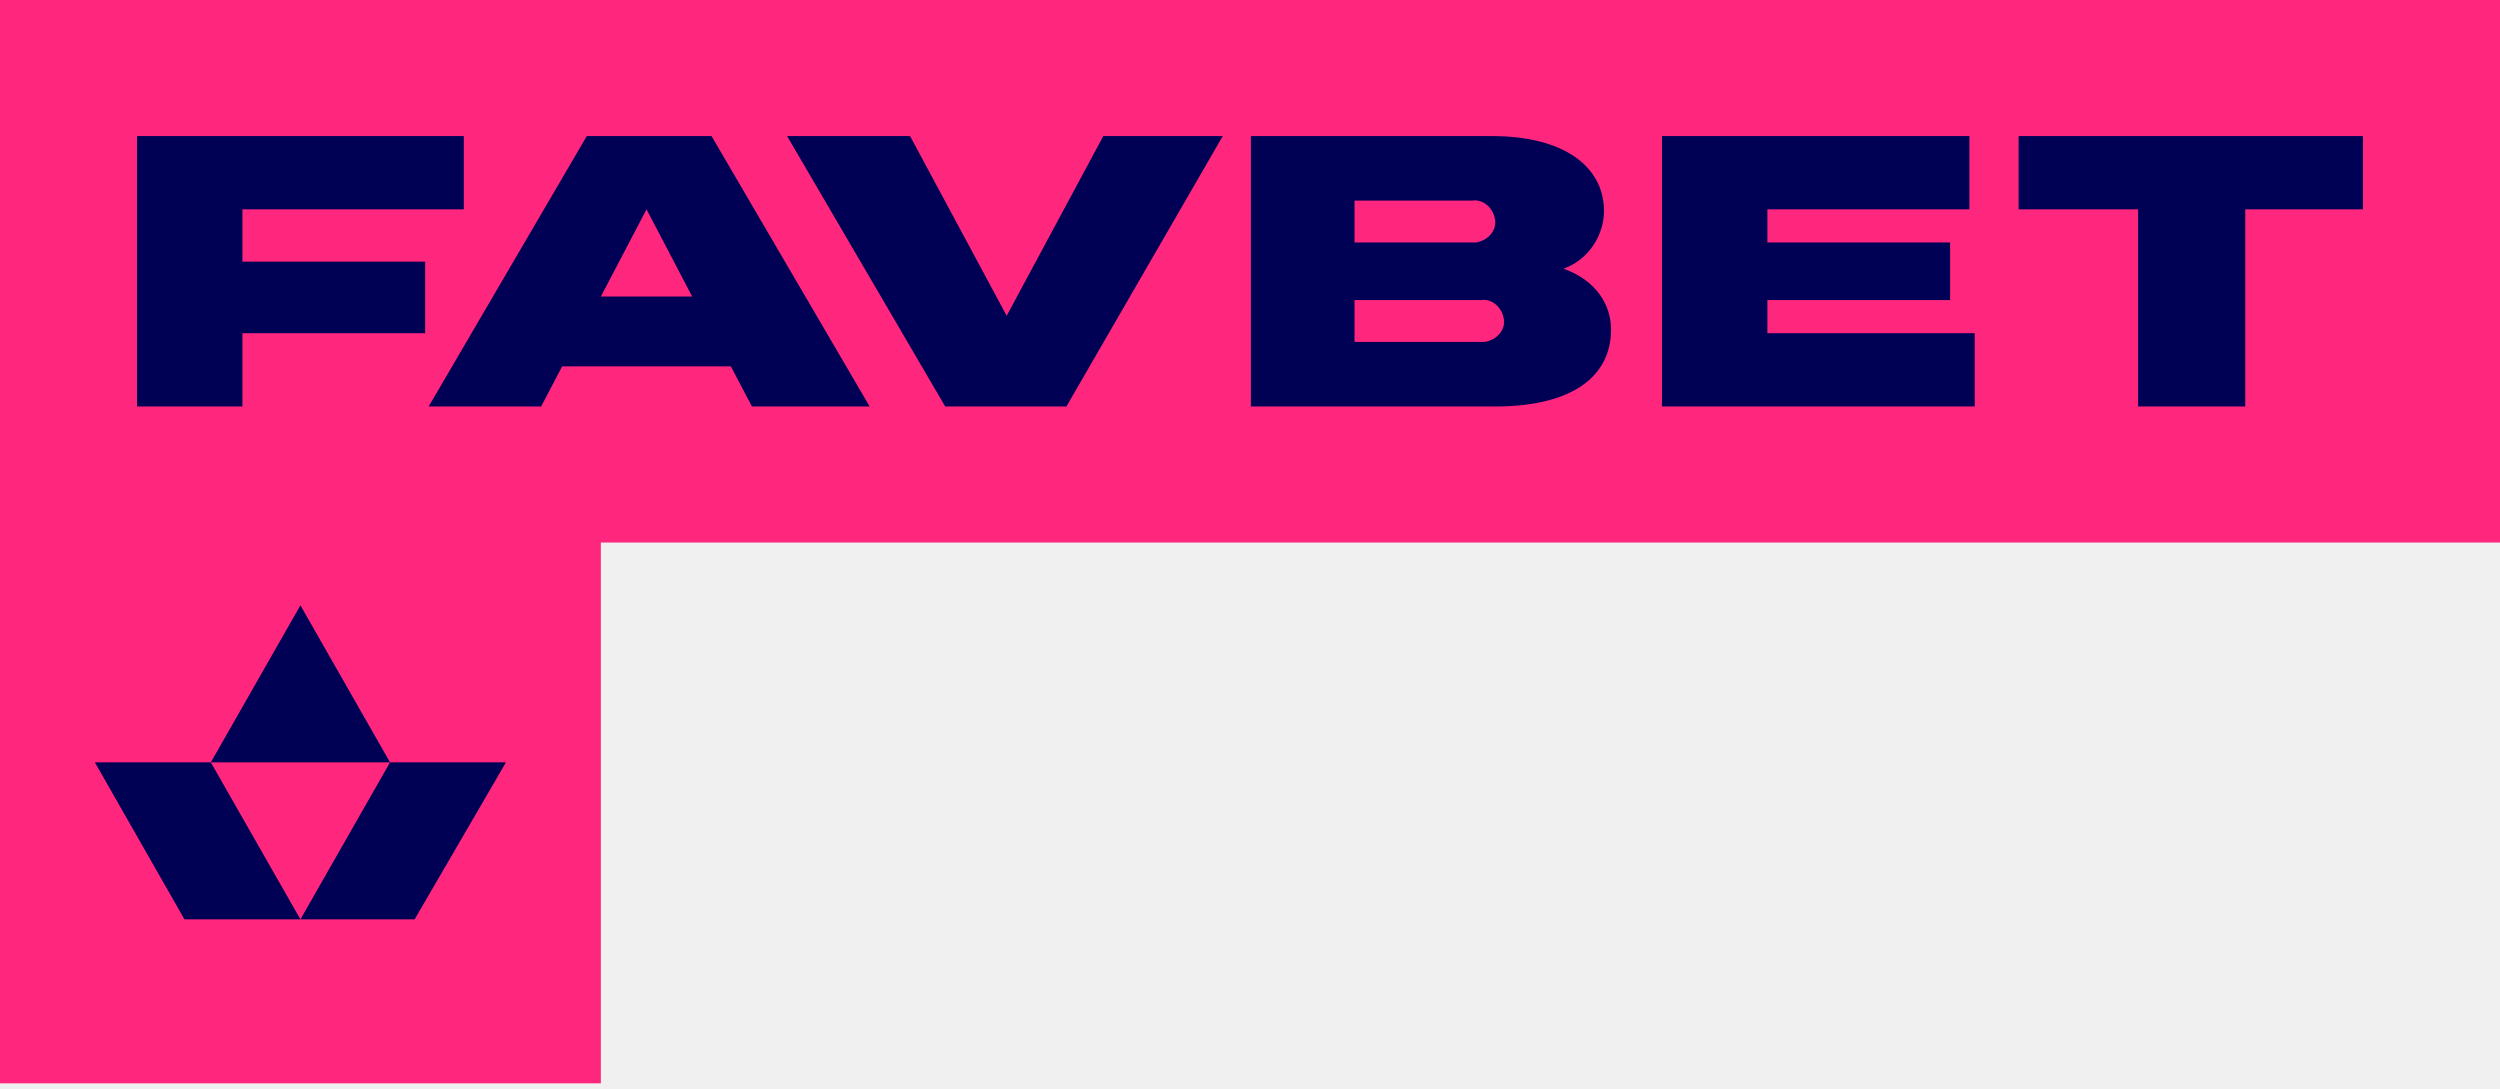
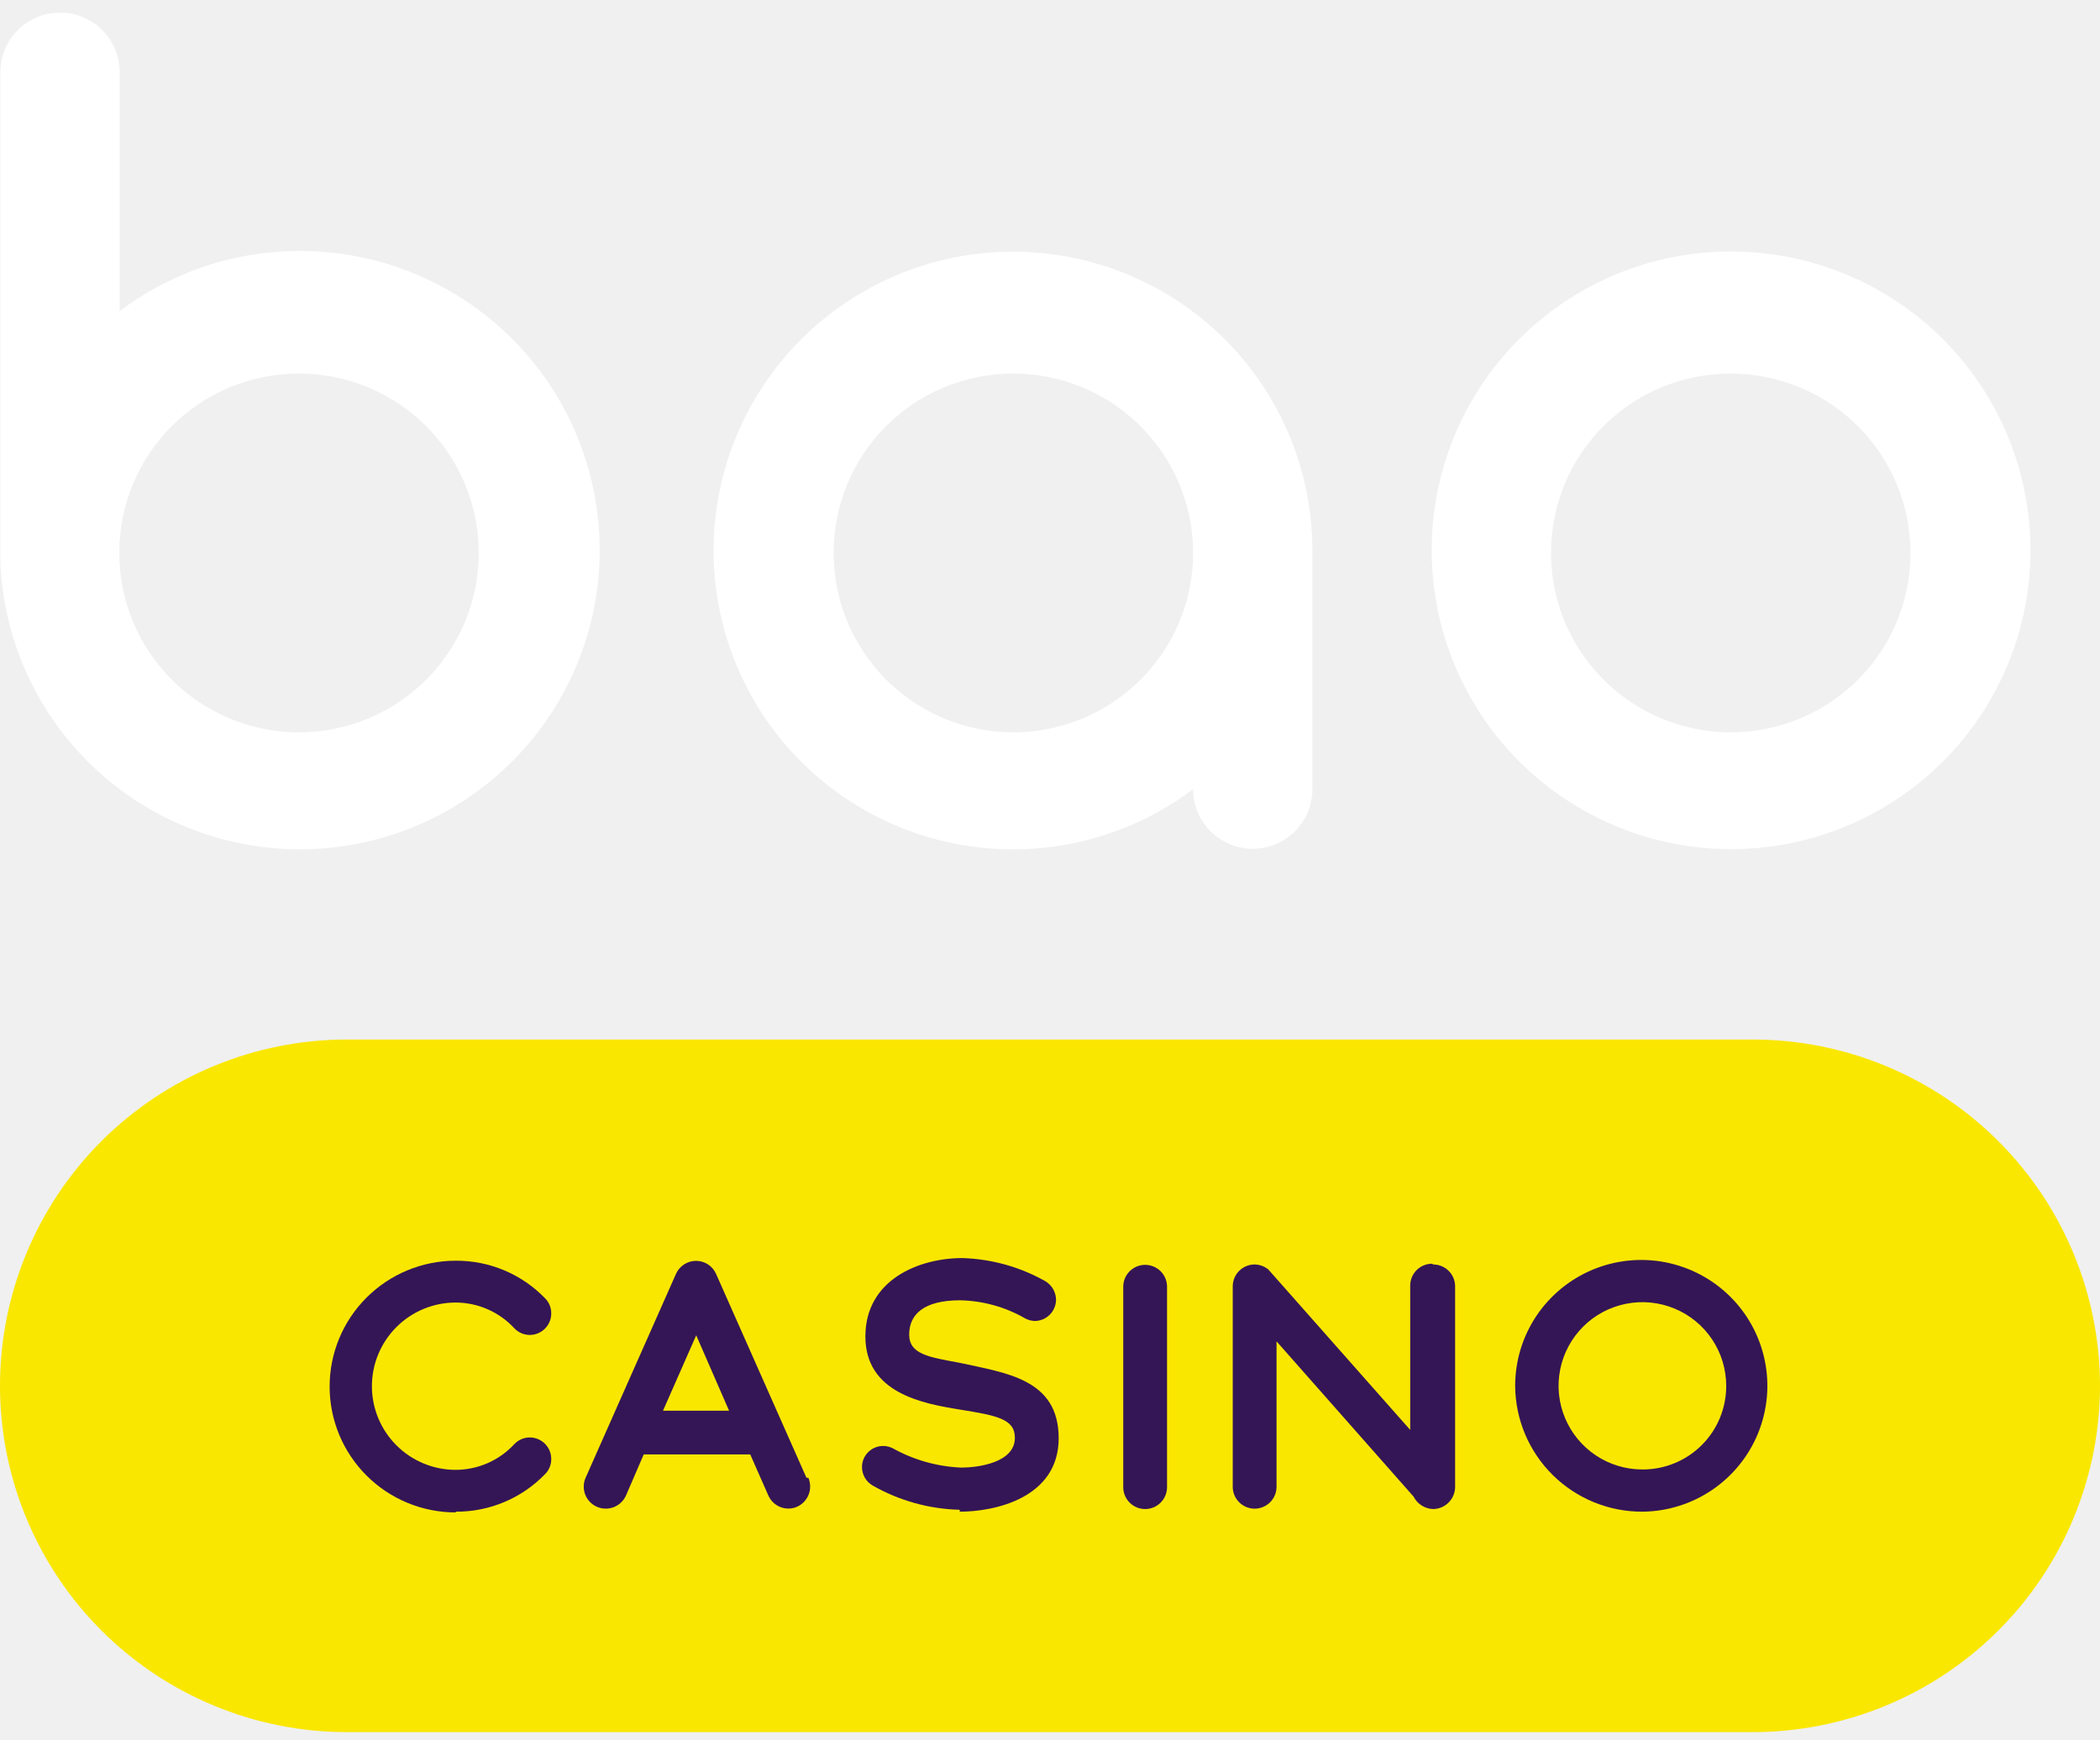
- <svg xmlns="http://www.w3.org/2000/svg" width="271" height="118" viewBox="0 0 271 118" fill="none">
-   <path d="M271 0H0V117.433H65.131V58.811H271V0Z" fill="#FF267E" />
-   <path d="M46.086 28.365H26.28V22.692H50.276V14.75H14.854V44.061H26.28V36.119H46.086V28.365Z" fill="#000055" />
-   <path d="M109.125 34.228L98.65 14.75H85.319L102.459 44.061H115.6L132.549 14.75H119.599L109.125 34.228Z" fill="#000055" />
-   <path d="M169.494 29.122C172.16 28.176 173.874 25.529 173.874 22.881C173.874 18.154 169.685 14.75 161.686 14.75H135.595V44.061H162.067C170.637 44.061 174.636 40.657 174.636 35.74C174.636 33.093 173.113 30.446 169.494 29.122ZM146.832 21.747H159.591C160.734 21.558 161.877 22.503 162.067 23.827C162.257 24.962 161.305 26.096 159.972 26.285C159.782 26.285 159.782 26.285 159.591 26.285H146.832V21.747ZM160.543 37.064H146.832V32.526H160.543C161.686 32.337 162.829 33.282 163.019 34.606C163.21 35.74 162.257 36.875 160.924 37.064C160.924 37.064 160.734 37.064 160.543 37.064Z" fill="#000055" />
-   <path d="M191.585 32.526H211.392V26.285H191.585V22.692H213.486V14.75H180.159V44.061H214.058V36.119H191.585V32.526Z" fill="#000055" />
-   <path d="M218.819 14.75V22.692H231.769V44.061H243.386V22.692H256.146V14.75H218.819Z" fill="#000055" />
-   <path d="M63.608 14.75L46.468 44.061H58.657L60.942 39.712H79.225L81.51 44.061H94.27L77.13 14.75H63.608ZM65.132 32.148L70.083 22.692L75.035 32.148H65.132Z" fill="#000055" />
-   <path d="M10.283 82.638L19.996 99.658H32.565L22.852 82.638H10.283Z" fill="#000055" />
-   <path d="M42.279 82.638L32.566 99.658H44.945L54.848 82.638H42.279Z" fill="#000055" />
-   <path d="M32.565 65.618L22.853 82.638H42.278L32.565 65.618Z" fill="#000055" />
+ <svg xmlns="http://www.w3.org/2000/svg" width="105" height="87" viewBox="0 0 105 87" fill="none">
+   <path fill-rule="evenodd" clip-rule="evenodd" d="M0.019 28.108V3.608C0.019 2.818 0.333 2.061 0.892 1.502C1.452 0.944 2.21 0.63 3.001 0.63C3.792 0.63 4.551 0.944 5.11 1.502C5.67 2.061 5.984 2.818 5.984 3.608V15.556C8.663 13.544 11.94 12.487 15.291 12.553C18.642 12.619 21.875 13.804 24.472 15.92C27.069 18.035 28.881 20.959 29.618 24.224C30.355 27.488 29.975 30.905 28.538 33.929C27.101 36.952 24.691 39.407 21.692 40.902C18.692 42.397 15.278 42.845 11.994 42.175C8.71 41.505 5.745 39.755 3.575 37.205C1.404 34.655 0.152 31.452 0.019 28.108ZM86.499 12.579C89.463 12.568 92.362 13.434 94.832 15.07C97.301 16.705 99.229 19.035 100.37 21.765C101.512 24.495 101.817 27.502 101.245 30.405C100.674 33.308 99.253 35.976 97.162 38.072C95.07 40.168 92.403 41.597 89.497 42.178C86.592 42.759 83.579 42.467 80.84 41.337C78.101 40.208 75.76 38.292 74.112 35.833C72.465 33.374 71.585 30.482 71.585 27.524C71.581 23.569 73.148 19.773 75.945 16.971C78.741 14.168 82.537 12.589 86.499 12.579ZM59.654 39.473C56.96 41.498 53.659 42.556 50.287 42.474C46.914 42.393 43.669 41.176 41.076 39.023C38.483 36.869 36.694 33.904 36 30.609C35.306 27.313 35.747 23.881 37.251 20.867C38.756 17.853 41.236 15.434 44.29 14.004C47.344 12.573 50.792 12.214 54.075 12.985C57.359 13.755 60.286 15.61 62.381 18.249C64.477 20.888 65.618 24.157 65.62 27.524V39.473C65.62 39.864 65.543 40.251 65.393 40.612C65.243 40.974 65.023 41.302 64.746 41.578C64.469 41.855 64.141 42.074 63.779 42.224C63.417 42.373 63.029 42.45 62.637 42.45C62.246 42.45 61.858 42.373 61.496 42.224C61.134 42.074 60.805 41.855 60.528 41.578C60.251 41.302 60.032 40.974 59.882 40.612C59.732 40.251 59.654 39.864 59.654 39.473ZM14.913 18.685C16.693 18.677 18.435 19.198 19.918 20.18C21.401 21.162 22.559 22.561 23.244 24.201C23.929 25.841 24.112 27.647 23.768 29.39C23.424 31.133 22.569 32.735 21.312 33.993C20.055 35.25 18.452 36.107 16.707 36.454C14.961 36.801 13.152 36.623 11.508 35.942C9.864 35.261 8.46 34.109 7.473 32.63C6.486 31.152 5.962 29.414 5.965 27.637C5.965 25.266 6.907 22.992 8.585 21.314C10.262 19.635 12.539 18.69 14.913 18.685ZM86.499 18.685C88.279 18.677 90.021 19.198 91.504 20.18C92.987 21.162 94.144 22.561 94.83 24.201C95.515 25.841 95.697 27.647 95.353 29.39C95.01 31.133 94.155 32.735 92.898 33.993C91.641 35.25 90.038 36.107 88.292 36.454C86.547 36.801 84.738 36.623 83.094 35.942C81.45 35.261 80.046 34.109 79.059 32.63C78.072 31.152 77.547 29.414 77.551 27.637C77.551 25.266 78.493 22.992 80.171 21.314C81.848 19.635 84.124 18.69 86.499 18.685ZM50.631 18.685C52.41 18.677 54.152 19.198 55.635 20.18C57.118 21.162 58.276 22.561 58.961 24.201C59.647 25.841 59.829 27.647 59.485 29.39C59.141 31.133 58.286 32.735 57.029 33.993C55.772 35.25 54.169 36.107 52.424 36.454C50.679 36.801 48.869 36.623 47.225 35.942C45.582 35.261 44.177 34.109 43.191 32.63C42.204 31.152 41.679 29.414 41.683 27.637C41.683 25.266 42.625 22.992 44.302 21.314C45.98 19.635 48.256 18.69 50.631 18.685Z" fill="white" />
+   <path fill-rule="evenodd" clip-rule="evenodd" d="M105 69.31C104.995 64.718 103.166 60.316 99.913 57.069C96.661 53.822 92.251 51.995 87.651 51.99H17.349C12.748 51.99 8.335 53.815 5.081 57.063C1.828 60.311 0 64.716 0 69.31C0 73.904 1.828 78.309 5.081 81.557C8.335 84.805 12.748 86.63 17.349 86.63H87.651C92.251 86.625 96.661 84.799 99.913 81.552C103.166 78.305 104.995 73.902 105 69.31Z" fill="#FAE700" />
+   <path d="M22.786 75.605C23.621 75.61 24.448 75.446 25.217 75.122C25.986 74.798 26.681 74.321 27.26 73.72C27.358 73.621 27.435 73.503 27.487 73.373C27.538 73.244 27.564 73.106 27.562 72.966C27.562 72.681 27.449 72.408 27.247 72.207C27.045 72.005 26.771 71.892 26.486 71.892C26.341 71.892 26.197 71.923 26.064 71.981C25.93 72.039 25.811 72.125 25.712 72.231C25.339 72.634 24.886 72.956 24.383 73.176C23.879 73.397 23.336 73.511 22.786 73.513C21.674 73.513 20.608 73.072 19.823 72.287C19.037 71.503 18.595 70.439 18.595 69.329C18.595 68.219 19.037 67.155 19.823 66.37C20.608 65.586 21.674 65.145 22.786 65.145C23.336 65.147 23.879 65.261 24.383 65.482C24.886 65.702 25.339 66.024 25.712 66.427C25.811 66.533 25.93 66.618 26.064 66.677C26.197 66.735 26.341 66.765 26.486 66.766C26.771 66.766 27.045 66.653 27.247 66.451C27.449 66.25 27.562 65.976 27.562 65.692C27.564 65.552 27.538 65.414 27.487 65.284C27.435 65.155 27.358 65.037 27.26 64.938C26.681 64.337 25.986 63.86 25.217 63.536C24.448 63.212 23.621 63.048 22.786 63.053C21.114 63.053 19.51 63.716 18.328 64.897C17.145 66.077 16.481 67.678 16.481 69.348C16.481 71.017 17.145 72.618 18.328 73.799C19.51 74.979 21.114 75.642 22.786 75.642V75.605Z" fill="#341656" />
+   <path d="M40.323 73.909L35.812 63.731C35.728 63.533 35.588 63.363 35.408 63.243C35.228 63.124 35.017 63.06 34.801 63.06C34.586 63.06 34.375 63.124 34.195 63.243C34.015 63.363 33.875 63.533 33.791 63.731L29.28 73.909C29.221 74.041 29.19 74.183 29.187 74.328C29.184 74.473 29.209 74.616 29.262 74.751C29.314 74.886 29.393 75.009 29.493 75.113C29.593 75.218 29.713 75.302 29.846 75.36C29.979 75.418 30.122 75.449 30.266 75.452C30.411 75.456 30.555 75.43 30.69 75.377C30.825 75.325 30.948 75.246 31.053 75.146C31.158 75.046 31.241 74.927 31.3 74.794L32.187 72.74H37.511L38.417 74.794C38.533 75.058 38.749 75.266 39.017 75.372C39.286 75.478 39.586 75.474 39.851 75.36C40.117 75.24 40.326 75.021 40.432 74.75C40.538 74.478 40.532 74.176 40.418 73.909H40.323ZM33.15 70.554L34.811 66.784L36.453 70.554H33.15Z" fill="#341656" />
+   <path d="M47.988 75.605C49.763 75.605 52.934 74.907 52.934 71.93C52.934 68.952 50.272 68.669 47.988 68.16C46.478 67.878 45.459 67.746 45.459 66.747C45.459 65.748 46.176 65.032 48.007 65.032C49.148 65.056 50.265 65.367 51.254 65.936C51.405 66.018 51.573 66.063 51.745 66.068C52.024 66.064 52.29 65.951 52.487 65.754C52.684 65.557 52.797 65.291 52.802 65.013C52.801 64.822 52.75 64.634 52.654 64.469C52.558 64.303 52.42 64.166 52.255 64.071C50.99 63.359 49.571 62.965 48.12 62.921C45.93 62.921 43.269 64.014 43.269 66.841C43.269 69.668 46.119 70.196 47.988 70.497C49.857 70.799 50.744 70.969 50.744 71.911C50.744 73.174 48.856 73.4 48.064 73.4C46.865 73.35 45.695 73.021 44.647 72.439C44.485 72.354 44.304 72.312 44.122 72.318C43.939 72.324 43.761 72.377 43.605 72.472C43.45 72.567 43.321 72.701 43.232 72.86C43.143 73.019 43.097 73.199 43.099 73.381C43.101 73.569 43.153 73.754 43.249 73.916C43.345 74.078 43.482 74.212 43.646 74.304C44.972 75.058 46.463 75.472 47.988 75.51V75.605Z" fill="#341656" />
+   <path d="M57.257 75.473C57.548 75.473 57.826 75.358 58.031 75.153C58.237 74.948 58.352 74.67 58.352 74.38V64.353C58.352 64.063 58.237 63.785 58.031 63.58C57.826 63.375 57.548 63.26 57.257 63.26C56.967 63.26 56.688 63.375 56.483 63.58C56.278 63.785 56.162 64.063 56.162 64.353V74.38C56.162 74.67 56.278 74.948 56.483 75.153C56.688 75.358 56.967 75.473 57.257 75.473Z" fill="#341656" />
+   <path d="M71.604 63.204C71.314 63.204 71.035 63.319 70.83 63.524C70.625 63.729 70.51 64.007 70.51 64.297V71.515L63.562 63.656L63.411 63.486C63.218 63.332 62.979 63.245 62.732 63.241C62.441 63.241 62.163 63.357 61.958 63.562C61.752 63.767 61.637 64.045 61.637 64.335V74.361C61.637 74.651 61.752 74.929 61.958 75.134C62.163 75.339 62.441 75.454 62.732 75.454C63.022 75.454 63.301 75.339 63.506 75.134C63.711 74.929 63.827 74.651 63.827 74.361V67.086L70.679 74.851C70.772 75.033 70.911 75.188 71.084 75.297C71.257 75.407 71.456 75.467 71.661 75.473C71.953 75.468 72.232 75.349 72.436 75.141C72.641 74.933 72.756 74.653 72.756 74.361V64.335C72.756 64.045 72.641 63.767 72.435 63.562C72.23 63.357 71.951 63.241 71.661 63.241L71.604 63.204Z" fill="#341656" />
+   <path d="M82.12 75.605C83.364 75.594 84.578 75.215 85.607 74.516C86.636 73.818 87.436 72.831 87.904 71.68C88.373 70.529 88.49 69.265 88.24 68.048C87.99 66.83 87.385 65.714 86.501 64.839C85.617 63.965 84.494 63.371 83.272 63.132C82.051 62.894 80.786 63.022 79.637 63.5C78.488 63.978 77.507 64.785 76.816 65.819C76.126 66.853 75.758 68.067 75.758 69.31C75.768 70.986 76.443 72.59 77.635 73.77C78.828 74.95 80.441 75.61 82.12 75.605ZM82.12 73.494C81.291 73.494 80.48 73.249 79.791 72.789C79.102 72.329 78.565 71.676 78.248 70.911C77.93 70.147 77.847 69.305 78.009 68.494C78.171 67.682 78.57 66.937 79.156 66.352C79.742 65.766 80.489 65.368 81.302 65.207C82.115 65.045 82.957 65.128 83.723 65.445C84.489 65.761 85.144 66.297 85.604 66.986C86.065 67.674 86.31 68.483 86.31 69.31C86.313 69.86 86.206 70.405 85.996 70.914C85.787 71.423 85.478 71.885 85.088 72.274C84.699 72.663 84.236 72.971 83.726 73.18C83.217 73.39 82.671 73.496 82.12 73.494Z" fill="#341656" />
</svg>
